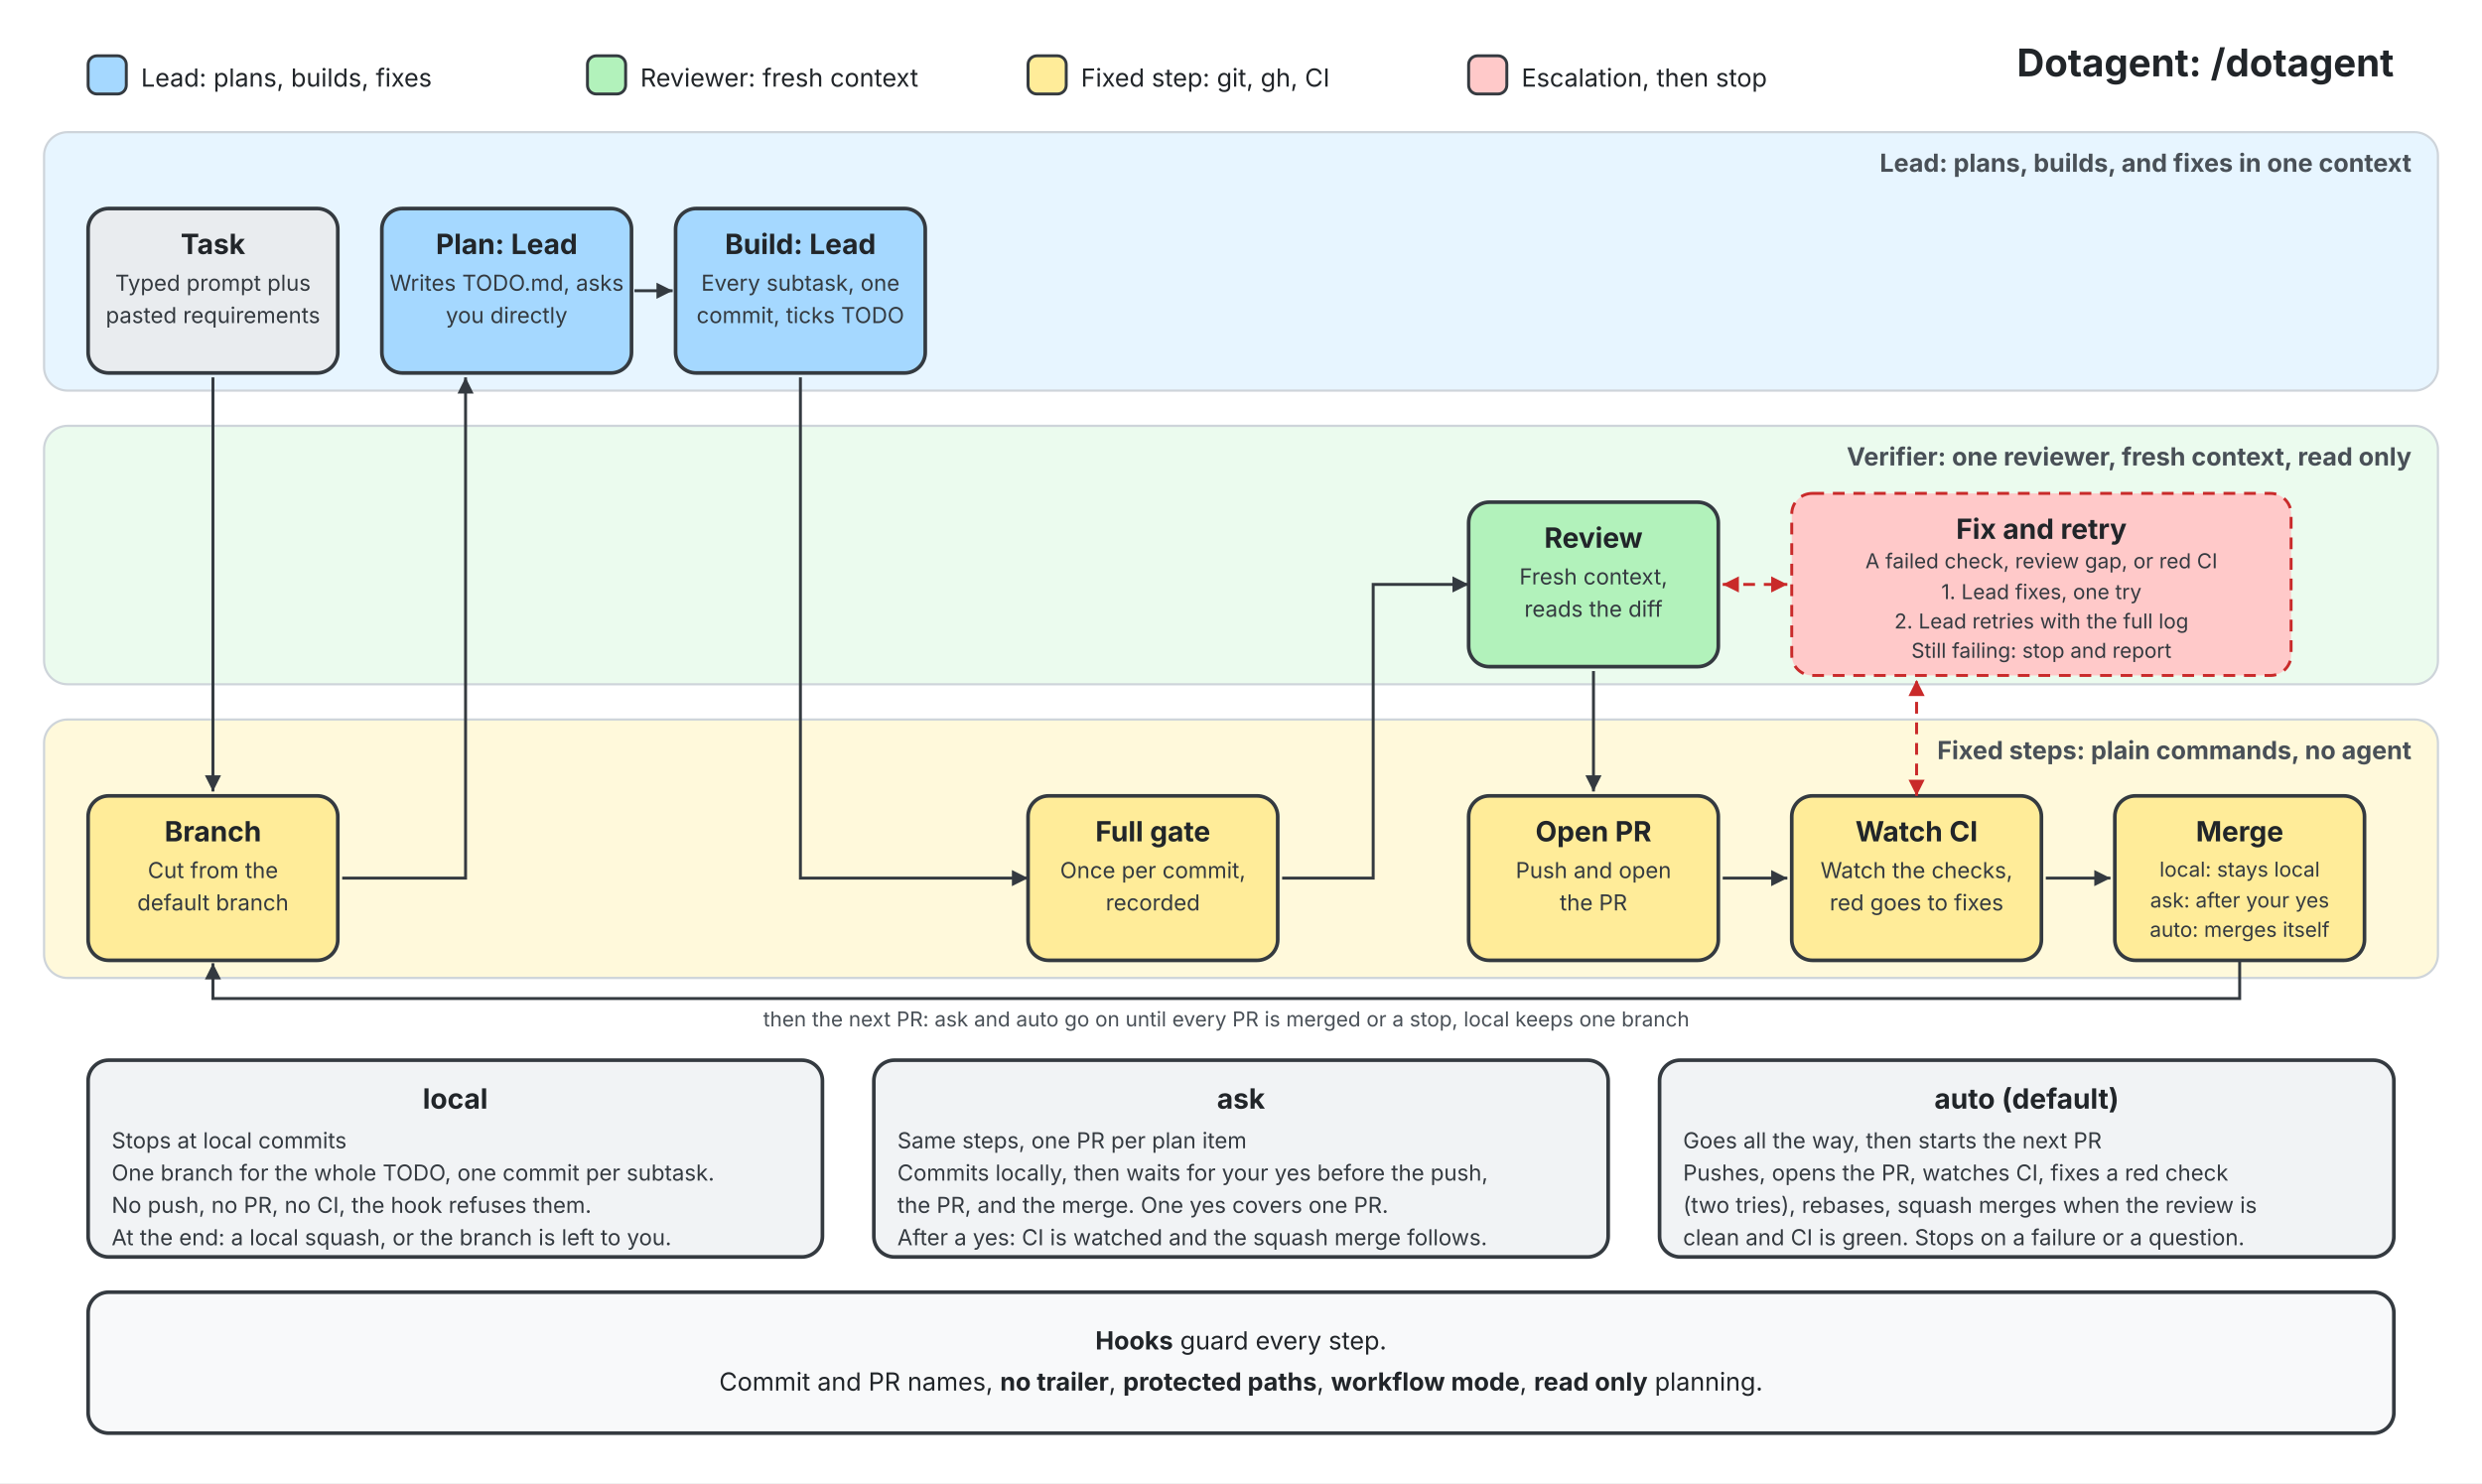
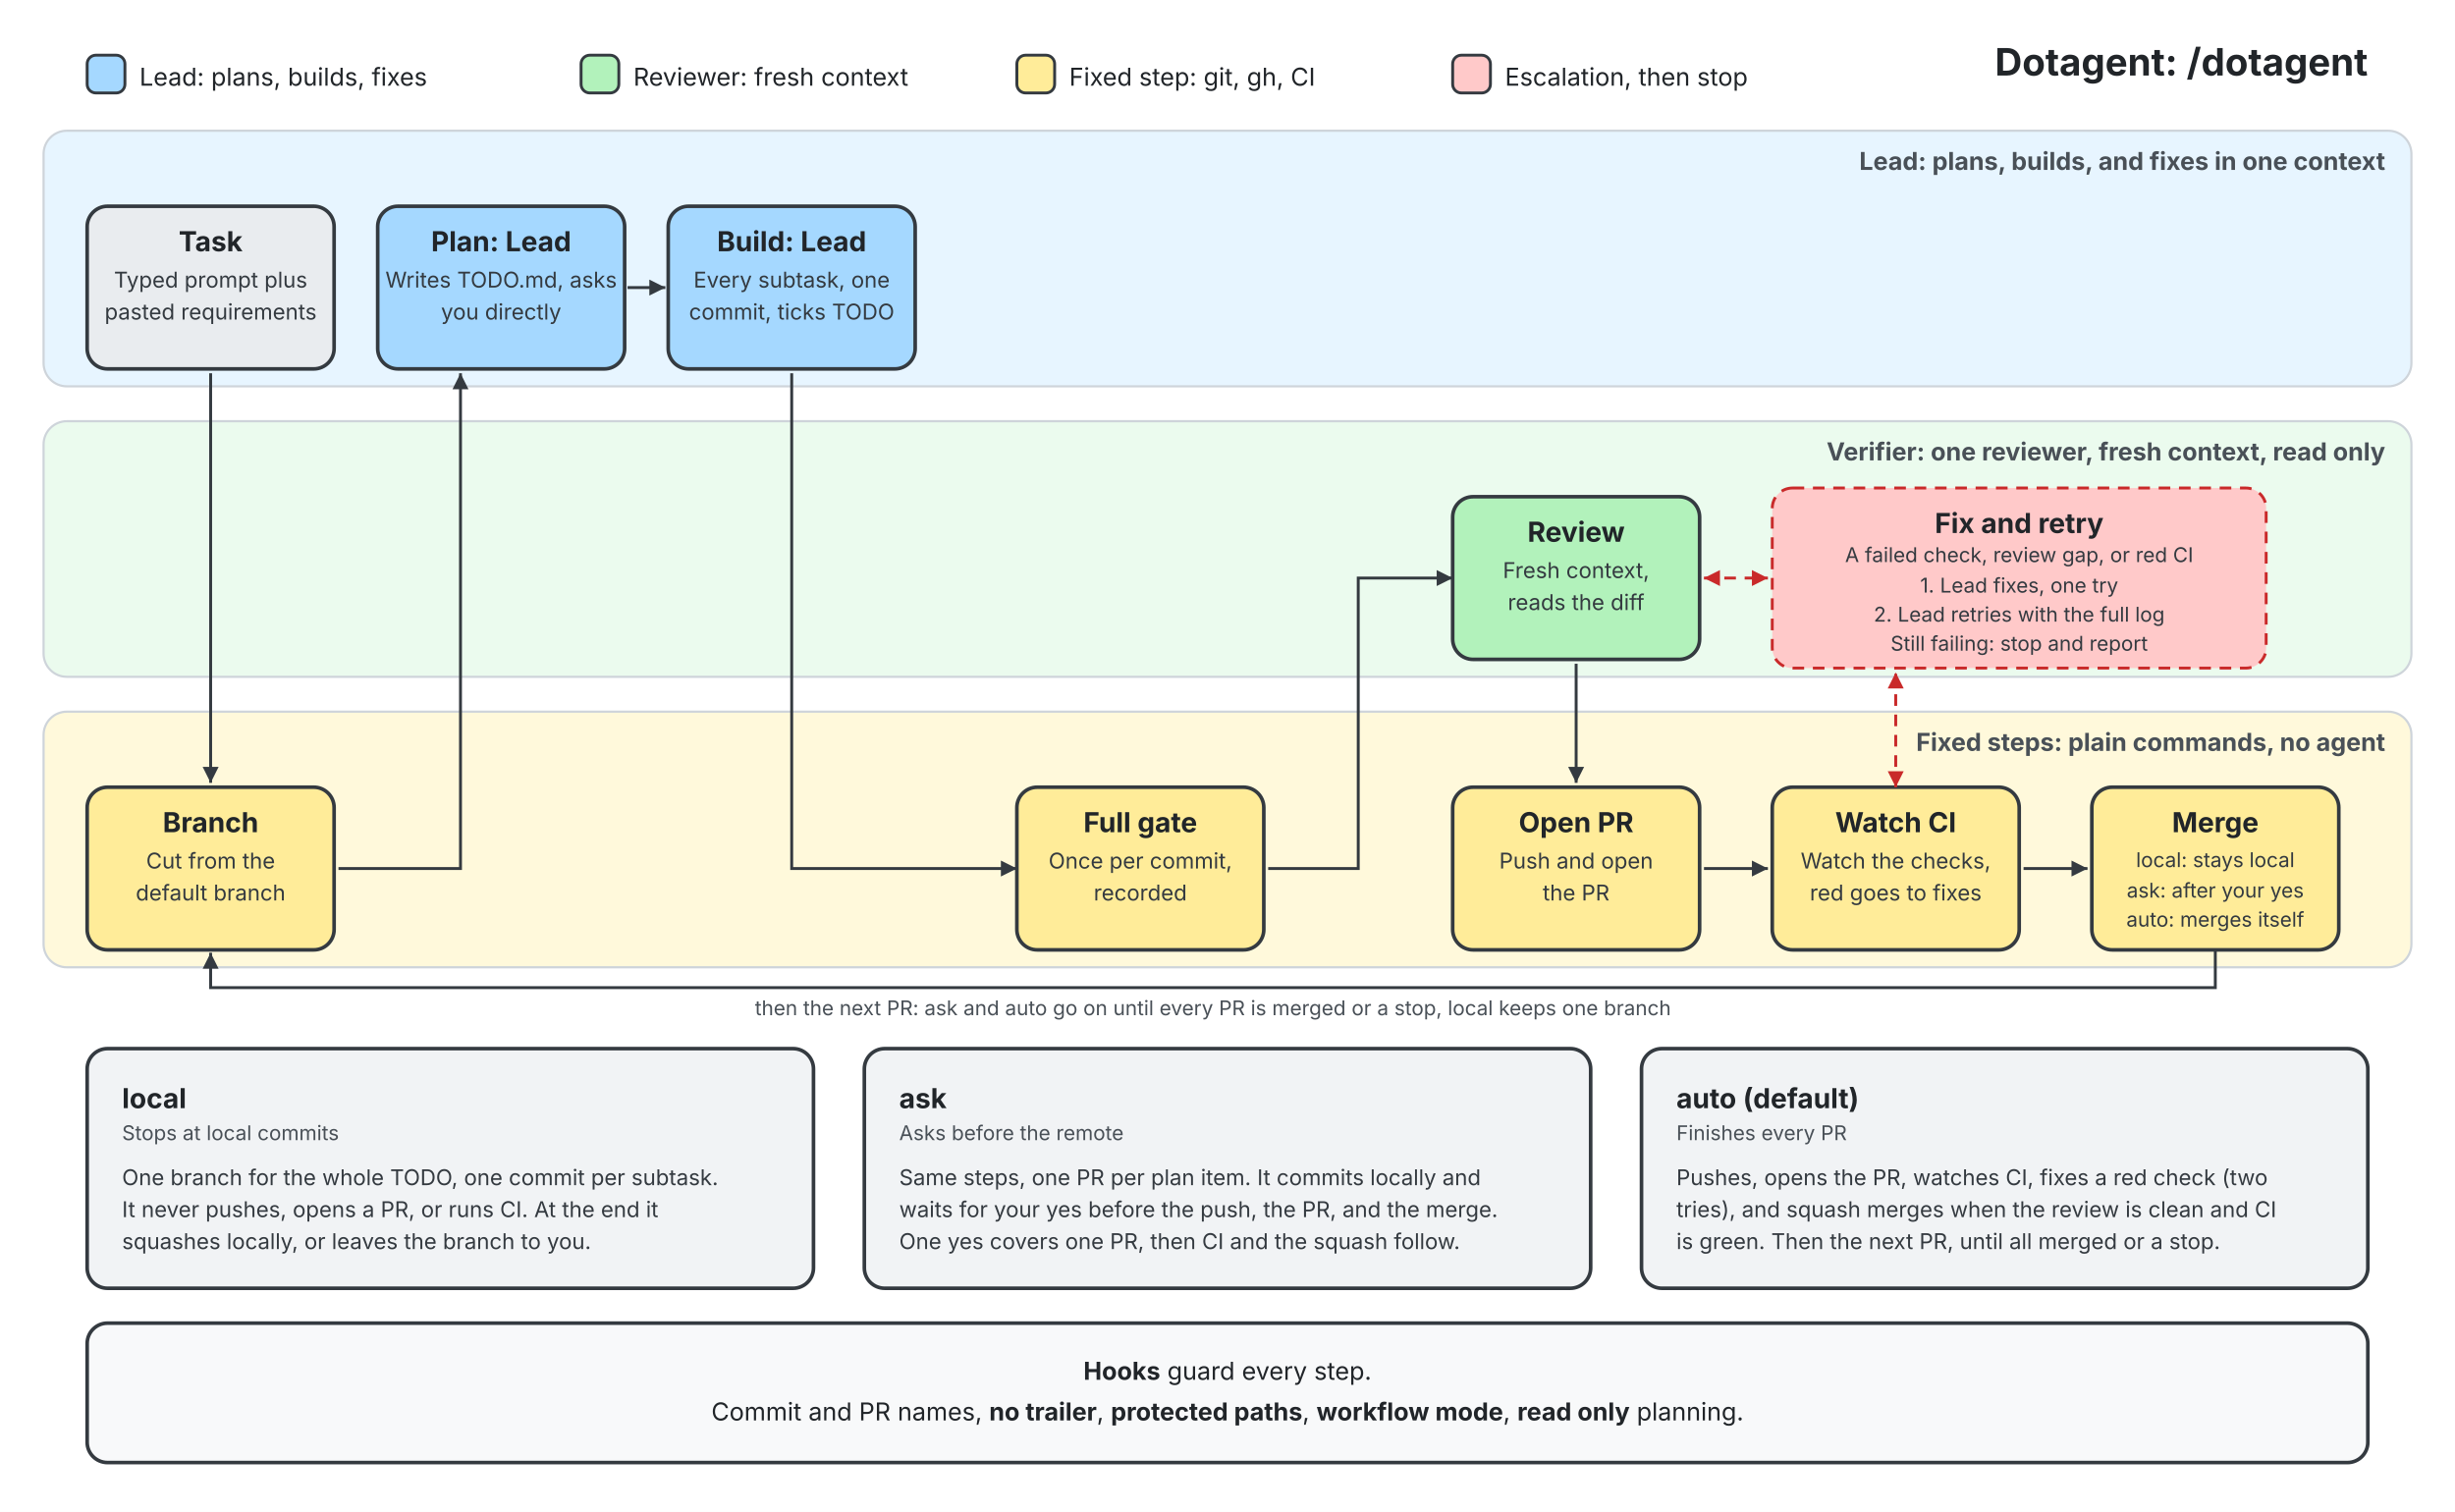
- <svg xmlns="http://www.w3.org/2000/svg" viewBox="0 0 1690 1010" width="1690" height="1010" font-family="Inter, -apple-system, Helvetica Neue, Helvetica, Arial, sans-serif">
+ <svg xmlns="http://www.w3.org/2000/svg" viewBox="0 0 1690 1041" width="1690" height="1041" font-family="Inter, -apple-system, Helvetica Neue, Helvetica, Arial, sans-serif">
  <defs>
    <marker id="a" viewBox="0 0 10 10" markerUnits="userSpaceOnUse" markerWidth="11" markerHeight="11" refX="10" refY="5" orient="auto-start-reverse">
      <path d="M0,0 L10,5 L0,10 z" fill="#343a40" />
    </marker>
    <marker id="r" viewBox="0 0 10 10" markerUnits="userSpaceOnUse" markerWidth="11" markerHeight="11" refX="10" refY="5" orient="auto-start-reverse">
      <path d="M0,0 L10,5 L0,10 z" fill="#c92a2a" />
    </marker>
  </defs>
-   <rect width="1690" height="1010" fill="#ffffff" />
+   <rect width="1690" height="1041" fill="#ffffff" />
  <text x="1630" y="52" text-anchor="end" font-size="26" font-weight="700" fill="#212529">Dotagent: /dotagent</text>
  <rect x="60" y="38" width="26" height="26" rx="6" fill="#a5d8ff" stroke="#343a40" stroke-width="2" />
  <text x="96" y="59" text-anchor="start" font-size="17" fill="#212529">Lead: plans, builds, fixes</text>
  <rect x="400" y="38" width="26" height="26" rx="6" fill="#b2f2bb" stroke="#343a40" stroke-width="2" />
  <text x="436" y="59" text-anchor="start" font-size="17" fill="#212529">Reviewer: fresh context</text>
  <rect x="700" y="38" width="26" height="26" rx="6" fill="#ffec99" stroke="#343a40" stroke-width="2" />
  <text x="736" y="59" text-anchor="start" font-size="17" fill="#212529">Fixed step: git, gh, CI</text>
  <rect x="1000" y="38" width="26" height="26" rx="6" fill="#ffc9c9" stroke="#343a40" stroke-width="2" />
  <text x="1036" y="59" text-anchor="start" font-size="17" fill="#212529">Escalation, then stop</text>
  <rect x="30" y="90" width="1630" height="176" rx="16" fill="#e7f5ff" stroke="#ced4da" stroke-width="1.5" />
  <text x="1642" y="117" text-anchor="end" font-size="17" font-weight="700" fill="#495057">Lead: plans, builds, and fixes in one context</text>
  <rect x="30" y="290" width="1630" height="176" rx="16" fill="#ebfbee" stroke="#ced4da" stroke-width="1.5" />
  <text x="1642" y="317" text-anchor="end" font-size="17" font-weight="700" fill="#495057">Verifier: one reviewer, fresh context, read only</text>
  <rect x="30" y="490" width="1630" height="176" rx="16" fill="#fff9db" stroke="#ced4da" stroke-width="1.5" />
  <text x="1642" y="517" text-anchor="end" font-size="17" font-weight="700" fill="#495057">Fixed steps: plain commands, no agent</text>
  <rect x="60" y="142" width="170" height="112" rx="14" fill="#e9ecef" stroke="#343a40" stroke-width="2.5" />
  <text x="145" y="173" text-anchor="middle" font-size="19" font-weight="700" fill="#212529">Task</text>
  <text x="145" y="198" text-anchor="middle" font-size="15" fill="#343a40">Typed prompt plus</text>
  <text x="145" y="220" text-anchor="middle" font-size="15" fill="#343a40">pasted requirements</text>
  <rect x="260" y="142" width="170" height="112" rx="14" fill="#a5d8ff" stroke="#343a40" stroke-width="2.5" />
  <text x="345" y="173" text-anchor="middle" font-size="19" font-weight="700" fill="#212529">Plan: Lead</text>
  <text x="345" y="198" text-anchor="middle" font-size="15" fill="#343a40">Writes TODO.md, asks</text>
  <text x="345" y="220" text-anchor="middle" font-size="15" fill="#343a40">you directly</text>
  <rect x="1000" y="342" width="170" height="112" rx="14" fill="#b2f2bb" stroke="#343a40" stroke-width="2.5" />
  <text x="1085" y="373" text-anchor="middle" font-size="19" font-weight="700" fill="#212529">Review</text>
  <text x="1085" y="398" text-anchor="middle" font-size="15" fill="#343a40">Fresh context,</text>
  <text x="1085" y="420" text-anchor="middle" font-size="15" fill="#343a40">reads the diff</text>
  <rect x="460" y="142" width="170" height="112" rx="14" fill="#a5d8ff" stroke="#343a40" stroke-width="2.5" />
  <text x="545" y="173" text-anchor="middle" font-size="19" font-weight="700" fill="#212529">Build: Lead</text>
  <text x="545" y="198" text-anchor="middle" font-size="15" fill="#343a40">Every subtask, one</text>
  <text x="545" y="220" text-anchor="middle" font-size="15" fill="#343a40">commit, ticks TODO</text>
  <rect x="60" y="542" width="170" height="112" rx="14" fill="#ffec99" stroke="#343a40" stroke-width="2.5" />
  <text x="145" y="573" text-anchor="middle" font-size="19" font-weight="700" fill="#212529">Branch</text>
  <text x="145" y="598" text-anchor="middle" font-size="15" fill="#343a40">Cut from the</text>
  <text x="145" y="620" text-anchor="middle" font-size="15" fill="#343a40">default branch</text>
  <rect x="1000" y="542" width="170" height="112" rx="14" fill="#ffec99" stroke="#343a40" stroke-width="2.5" />
  <text x="1085" y="573" text-anchor="middle" font-size="19" font-weight="700" fill="#212529">Open PR</text>
  <text x="1085" y="598" text-anchor="middle" font-size="15" fill="#343a40">Push and open</text>
  <text x="1085" y="620" text-anchor="middle" font-size="15" fill="#343a40">the PR</text>
  <rect x="1220" y="542" width="170" height="112" rx="14" fill="#ffec99" stroke="#343a40" stroke-width="2.5" />
  <text x="1305" y="573" text-anchor="middle" font-size="19" font-weight="700" fill="#212529">Watch CI</text>
  <text x="1305" y="598" text-anchor="middle" font-size="15" fill="#343a40">Watch the checks,</text>
  <text x="1305" y="620" text-anchor="middle" font-size="15" fill="#343a40">red goes to fixes</text>
  <rect x="1440" y="542" width="170" height="112" rx="14" fill="#ffec99" stroke="#343a40" stroke-width="2.5" />
  <text x="1525" y="573" text-anchor="middle" font-size="19" font-weight="700" fill="#212529">Merge</text>
  <text x="1525" y="597" text-anchor="middle" font-size="14" fill="#343a40">local: stays local</text>
  <text x="1525" y="618" text-anchor="middle" font-size="14" fill="#343a40">ask: after your yes</text>
  <text x="1525" y="638" text-anchor="middle" font-size="14" fill="#343a40">auto: merges itself</text>
  <polyline points="145,257 145,539" fill="none" stroke="#343a40" stroke-width="2" marker-end="url(#a)" />
  <polyline points="233,598 317,598 317,257" fill="none" stroke="#343a40" stroke-width="2" marker-end="url(#a)" />
  <polyline points="432,198 458,198" fill="none" stroke="#343a40" stroke-width="2" marker-end="url(#a)" />
  <polyline points="545,257 545,598 700,598" fill="none" stroke="#343a40" stroke-width="2" marker-end="url(#a)" />
  <polyline points="1085,457 1085,539" fill="none" stroke="#343a40" stroke-width="2" marker-end="url(#a)" />
  <polyline points="1173,598 1217,598" fill="none" stroke="#343a40" stroke-width="2" marker-end="url(#a)" />
  <polyline points="1393,598 1437,598" fill="none" stroke="#343a40" stroke-width="2" marker-end="url(#a)" />
  <rect x="1220" y="336" width="340" height="124" rx="14" fill="#ffc9c9" stroke="#c92a2a" stroke-width="2" stroke-dasharray="8 6" />
  <text x="1390" y="367" text-anchor="middle" font-size="19" font-weight="700" fill="#212529">Fix and retry</text>
  <text x="1390" y="387" text-anchor="middle" font-size="14" fill="#343a40">A failed check, review gap, or red CI</text>
  <text x="1390" y="408" text-anchor="middle" font-size="14" fill="#343a40">1. Lead fixes, one try</text>
  <text x="1390" y="428" text-anchor="middle" font-size="14" fill="#343a40">2. Lead retries with the full log</text>
  <text x="1390" y="448" text-anchor="middle" font-size="14" fill="#343a40">Still failing: stop and report</text>
-   <rect x="60" y="880" width="1570" height="96" rx="14" fill="#f8f9fa" stroke="#343a40" stroke-width="2.5" />
-   <text x="845" y="919" text-anchor="middle" font-size="17" fill="#212529">
+   <rect x="60" y="911" width="1570" height="96" rx="14" fill="#f8f9fa" stroke="#343a40" stroke-width="2.5" />
+   <text x="845" y="950" text-anchor="middle" font-size="17" fill="#212529">
    <tspan font-weight="700" fill="#212529">Hooks</tspan> guard every step.</text>
-   <text x="845" y="947" text-anchor="middle" font-size="17" fill="#212529">Commit and PR names, <tspan font-weight="700" fill="#212529">no trailer</tspan>, <tspan font-weight="700" fill="#212529">protected paths</tspan>, <tspan font-weight="700" fill="#212529">workflow mode</tspan>, <tspan font-weight="700" fill="#212529">read only</tspan> planning.</text>
+   <text x="845" y="978" text-anchor="middle" font-size="17" fill="#212529">Commit and PR names, <tspan font-weight="700" fill="#212529">no trailer</tspan>, <tspan font-weight="700" fill="#212529">protected paths</tspan>, <tspan font-weight="700" fill="#212529">workflow mode</tspan>, <tspan font-weight="700" fill="#212529">read only</tspan> planning.</text>
  <rect x="700" y="542" width="170" height="112" rx="14" fill="#ffec99" stroke="#343a40" stroke-width="2.5" />
  <text x="785" y="573" text-anchor="middle" font-size="19" font-weight="700" fill="#212529">Full gate</text>
  <text x="785" y="598" text-anchor="middle" font-size="15" fill="#343a40">Once per commit,</text>
  <text x="785" y="620" text-anchor="middle" font-size="15" fill="#343a40">recorded</text>
  <polyline points="873,598 935,598 935,398 1000,398" fill="none" stroke="#343a40" stroke-width="2" marker-end="url(#a)" />
  <polyline points="1173,398 1217,398" fill="none" stroke="#c92a2a" stroke-width="2" stroke-dasharray="8 6" marker-end="url(#r)" marker-start="url(#r)" />
  <polyline points="1305,542 1305,463" fill="none" stroke="#c92a2a" stroke-width="2" stroke-dasharray="8 6" marker-end="url(#r)" marker-start="url(#r)" />
  <polyline points="1525,654 1525,680 145,680 145,656" fill="none" stroke="#343a40" stroke-width="2" marker-end="url(#a)" />
  <text x="835" y="699" text-anchor="middle" font-size="14" fill="#495057">then the next PR: ask and auto go on until every PR is merged or a stop, local keeps one branch</text>
-   <rect x="60" y="722" width="500" height="134" rx="14" fill="#f1f3f5" stroke="#343a40" stroke-width="2.5" />
-   <text x="310" y="755" text-anchor="middle" font-size="19" font-weight="700" fill="#212529">local</text>
-   <text x="76" y="782" text-anchor="start" font-size="15" fill="#343a40">Stops at local commits</text>
-   <text x="76" y="804" text-anchor="start" font-size="15" fill="#343a40">One branch for the whole TODO, one commit per subtask.</text>
-   <text x="76" y="826" text-anchor="start" font-size="15" fill="#343a40">No push, no PR, no CI, the hook refuses them.</text>
-   <text x="76" y="848" text-anchor="start" font-size="15" fill="#343a40">At the end: a local squash, or the branch is left to you.</text>
-   <rect x="595" y="722" width="500" height="134" rx="14" fill="#f1f3f5" stroke="#343a40" stroke-width="2.5" />
-   <text x="845" y="755" text-anchor="middle" font-size="19" font-weight="700" fill="#212529">ask</text>
-   <text x="611" y="782" text-anchor="start" font-size="15" fill="#343a40">Same steps, one PR per plan item</text>
-   <text x="611" y="804" text-anchor="start" font-size="15" fill="#343a40">Commits locally, then waits for your yes before the push,</text>
-   <text x="611" y="826" text-anchor="start" font-size="15" fill="#343a40">the PR, and the merge. One yes covers one PR.</text>
-   <text x="611" y="848" text-anchor="start" font-size="15" fill="#343a40">After a yes: CI is watched and the squash merge follows.</text>
-   <rect x="1130" y="722" width="500" height="134" rx="14" fill="#f1f3f5" stroke="#343a40" stroke-width="2.5" />
-   <text x="1380" y="755" text-anchor="middle" font-size="19" font-weight="700" fill="#212529">auto (default)</text>
-   <text x="1146" y="782" text-anchor="start" font-size="15" fill="#343a40">Goes all the way, then starts the next PR</text>
-   <text x="1146" y="804" text-anchor="start" font-size="15" fill="#343a40">Pushes, opens the PR, watches CI, fixes a red check</text>
-   <text x="1146" y="826" text-anchor="start" font-size="15" fill="#343a40">(two tries), rebases, squash merges when the review is</text>
-   <text x="1146" y="848" text-anchor="start" font-size="15" fill="#343a40">clean and CI is green. Stops on a failure or a question.</text>
+   <rect x="60" y="722" width="500" height="165" rx="14" fill="#f1f3f5" stroke="#343a40" stroke-width="2.5" />
+   <text x="84" y="763" text-anchor="start" font-size="19" font-weight="700" fill="#212529">local</text>
+   <text x="84" y="785" text-anchor="start" font-size="14" fill="#495057">Stops at local commits</text>
+   <text x="84" y="816" text-anchor="start" font-size="15" fill="#343a40">One branch for the whole TODO, one commit per subtask.</text>
+   <text x="84" y="838" text-anchor="start" font-size="15" fill="#343a40">It never pushes, opens a PR, or runs CI. At the end it</text>
+   <text x="84" y="860" text-anchor="start" font-size="15" fill="#343a40">squashes locally, or leaves the branch to you.</text>
+   <rect x="595" y="722" width="500" height="165" rx="14" fill="#f1f3f5" stroke="#343a40" stroke-width="2.5" />
+   <text x="619" y="763" text-anchor="start" font-size="19" font-weight="700" fill="#212529">ask</text>
+   <text x="619" y="785" text-anchor="start" font-size="14" fill="#495057">Asks before the remote</text>
+   <text x="619" y="816" text-anchor="start" font-size="15" fill="#343a40">Same steps, one PR per plan item. It commits locally and</text>
+   <text x="619" y="838" text-anchor="start" font-size="15" fill="#343a40">waits for your yes before the push, the PR, and the merge.</text>
+   <text x="619" y="860" text-anchor="start" font-size="15" fill="#343a40">One yes covers one PR, then CI and the squash follow.</text>
+   <rect x="1130" y="722" width="500" height="165" rx="14" fill="#f1f3f5" stroke="#343a40" stroke-width="2.5" />
+   <text x="1154" y="763" text-anchor="start" font-size="19" font-weight="700" fill="#212529">auto (default)</text>
+   <text x="1154" y="785" text-anchor="start" font-size="14" fill="#495057">Finishes every PR</text>
+   <text x="1154" y="816" text-anchor="start" font-size="15" fill="#343a40">Pushes, opens the PR, watches CI, fixes a red check (two</text>
+   <text x="1154" y="838" text-anchor="start" font-size="15" fill="#343a40">tries), and squash merges when the review is clean and CI</text>
+   <text x="1154" y="860" text-anchor="start" font-size="15" fill="#343a40">is green. Then the next PR, until all merged or a stop.</text>
</svg>
